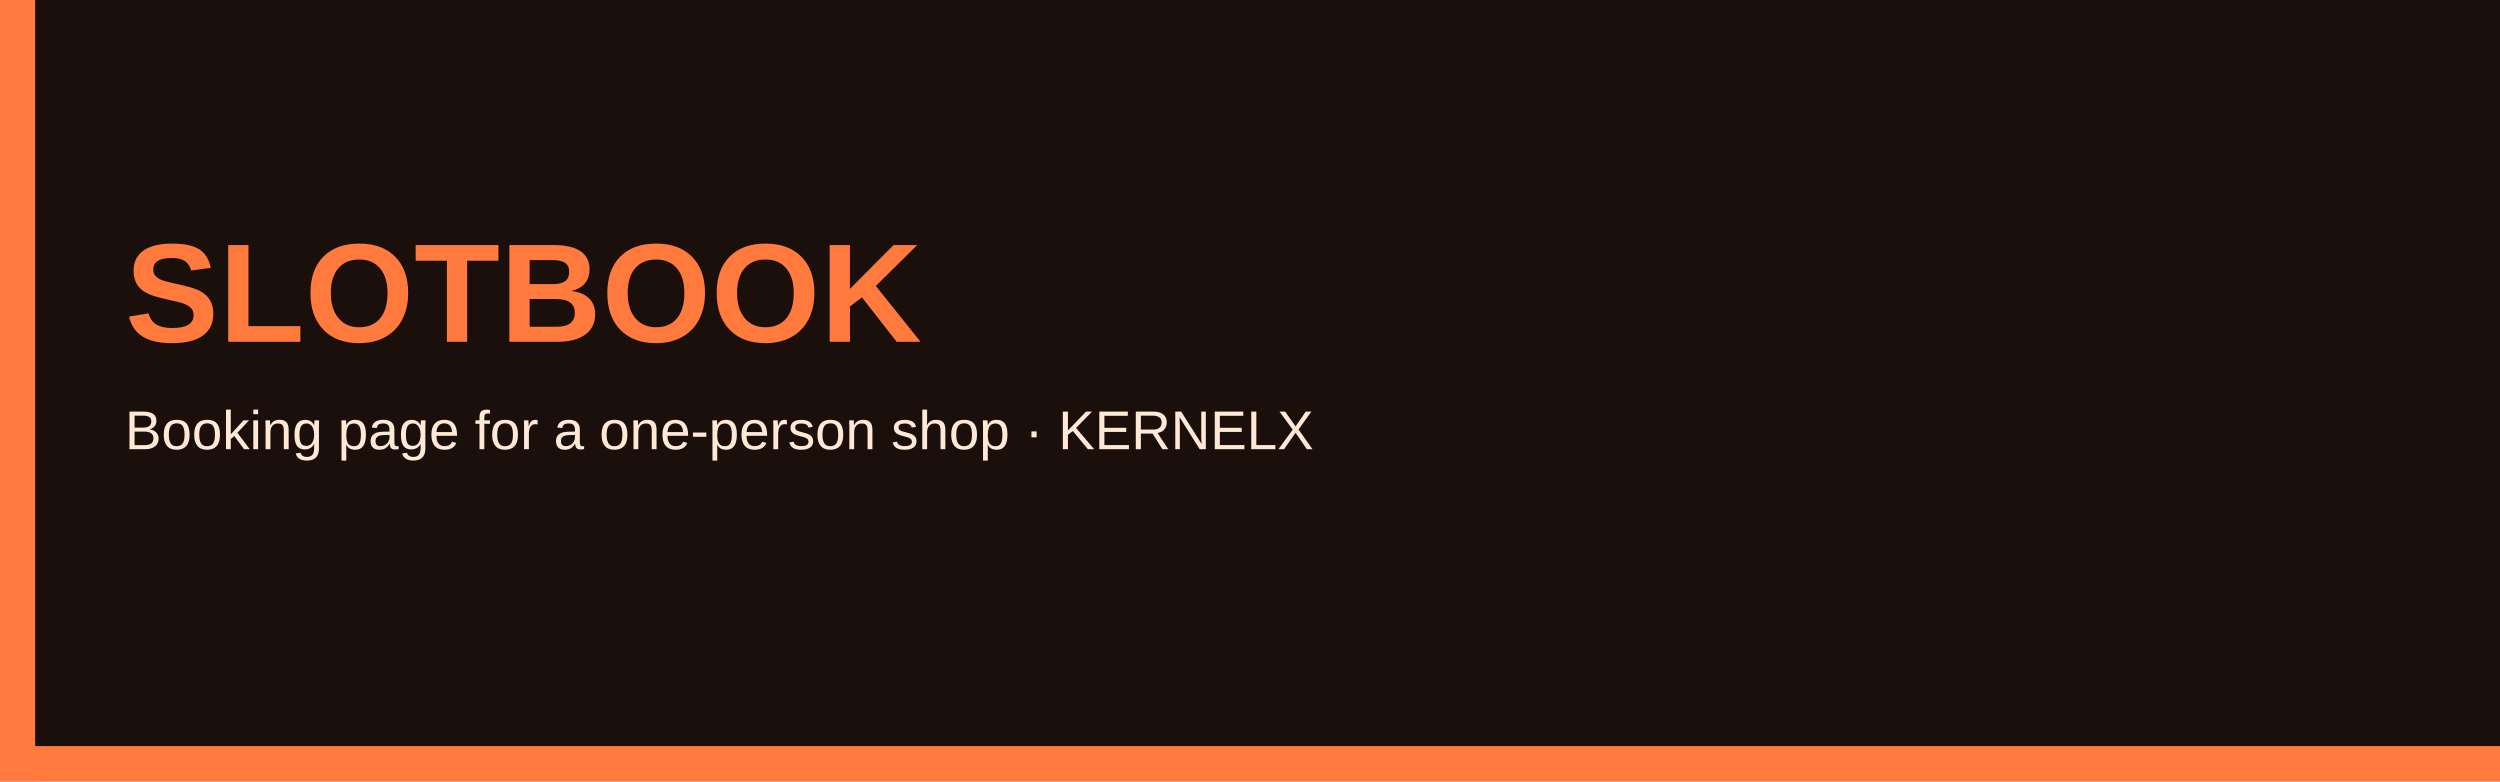
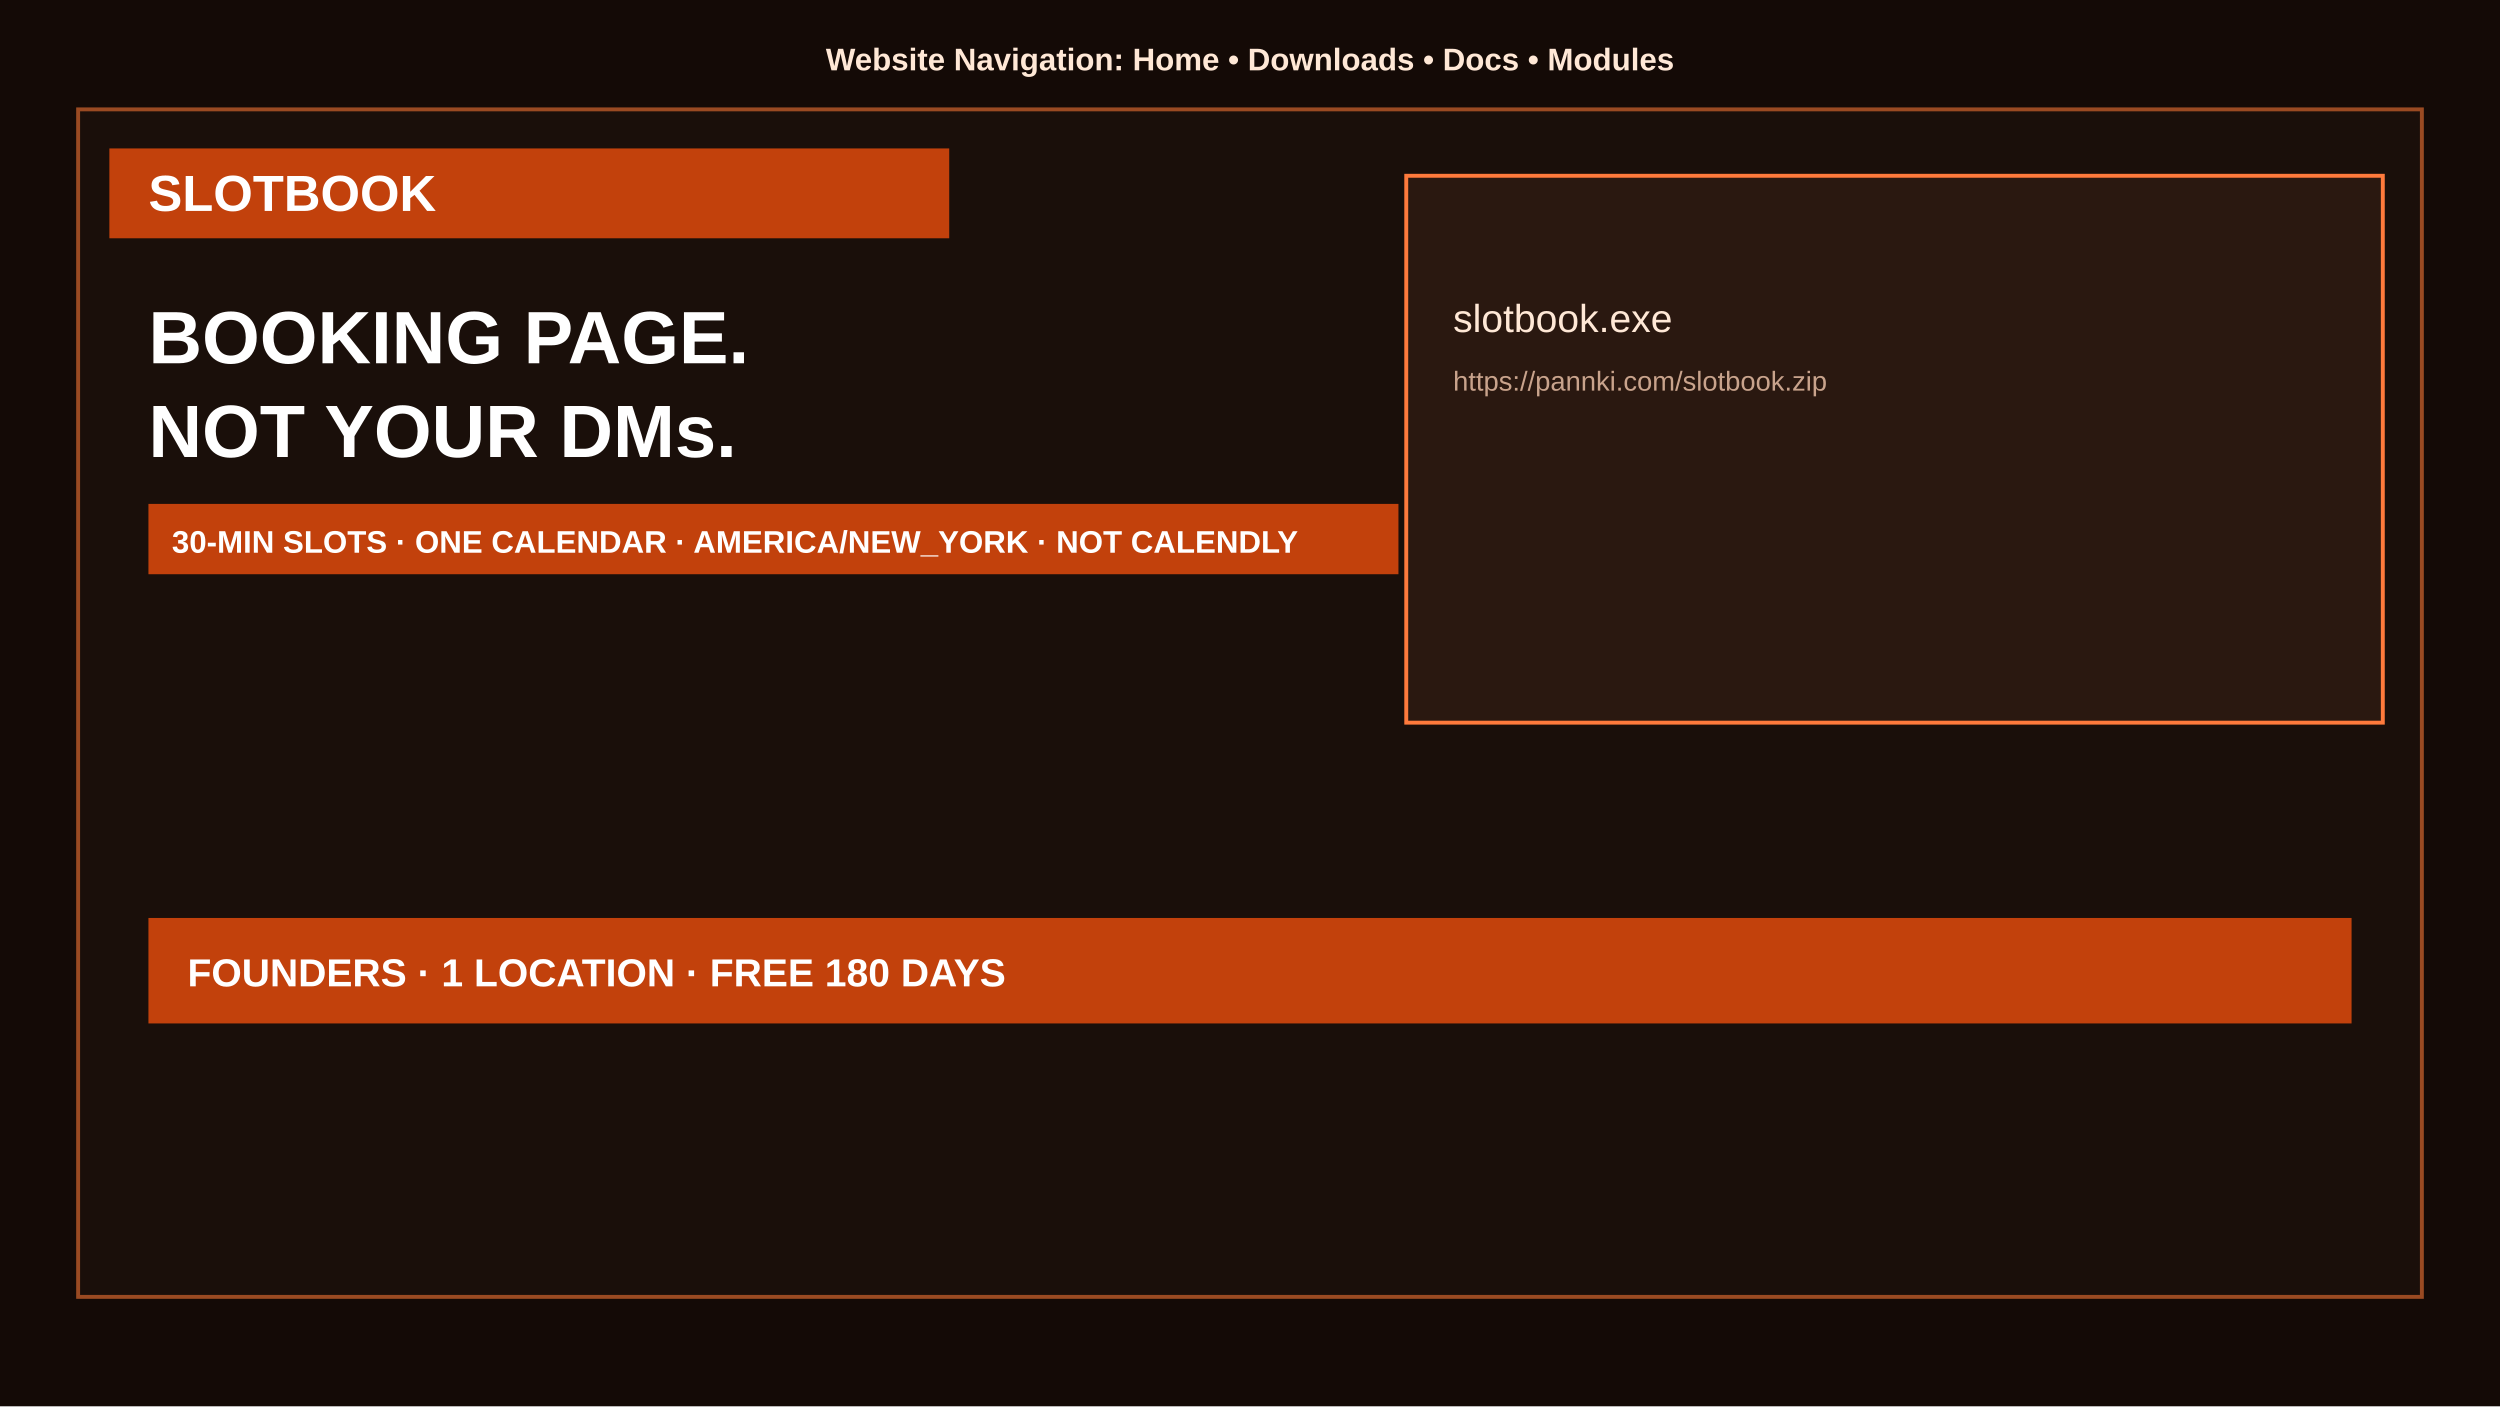
- <svg xmlns="http://www.w3.org/2000/svg" width="1280" height="400" viewBox="0 0 1280 400">
-   <rect width="1280" height="400" fill="#1a0f0a" />
-   <rect width="18" height="400" fill="#ff7a3c" />
-   <rect y="382" width="1280" height="18" fill="#ff7a3c" />
-   <text x="64" y="175" fill="#ff7a3c" font-family="Arial,sans-serif" font-size="72" font-weight="700">SLOTBOOK</text>
-   <text x="64" y="230" fill="#ffe8d6" font-family="Arial,sans-serif" font-size="28">Booking page for a one-person shop · KERNELX</text>
+ <svg xmlns="http://www.w3.org/2000/svg" width="1280" height="720" viewBox="0 0 1280 720">
+   <rect width="1280" height="720" fill="#140a06" />
+   <text x="640" y="36" text-anchor="middle" fill="#ffe8d6" font-family="Arial" font-size="16" font-weight="700">Website Navigation: Home • Downloads • Docs • Modules</text>
+   <rect x="40" y="56" width="1200" height="608" fill="#1a0f0a" stroke="#9a4a22" stroke-width="2" />
+   <rect x="56" y="76" width="430" height="46" fill="#c2410c" />
+   <text x="76" y="108" fill="#fff" font-family="Arial" font-size="26" font-weight="700">SLOTBOOK</text>
+   <text x="76" y="186" fill="#fff" font-family="Arial" font-size="38" font-weight="700">BOOKING PAGE.</text>
+   <text x="76" y="234" fill="#fff" font-family="Arial" font-size="38" font-weight="700">NOT YOUR DMs.</text>
+   <rect x="76" y="258" width="640" height="36" fill="#c2410c" />
+   <text x="88" y="283" fill="#fff" font-family="Arial" font-size="16" font-weight="700">30-MIN SLOTS · ONE CALENDAR · AMERICA/NEW_YORK · NOT CALENDLY</text>
+   <rect x="720" y="90" width="500" height="280" fill="#2a1810" stroke="#ff7a3c" stroke-width="2" />
+   <text x="744" y="170" fill="#ffe8d6" font-family="Arial" font-size="20">slotbook.exe</text>
+   <text x="744" y="200" fill="#c9a38c" font-family="Arial" font-size="14">https://pannki.com/slotbook.zip</text>
+   <rect x="76" y="470" width="1128" height="54" fill="#c2410c" />
+   <text x="96" y="505" fill="#fff" font-family="Arial" font-size="20" font-weight="700">FOUNDERS · 1 LOCATION · FREE 180 DAYS</text>
</svg>
